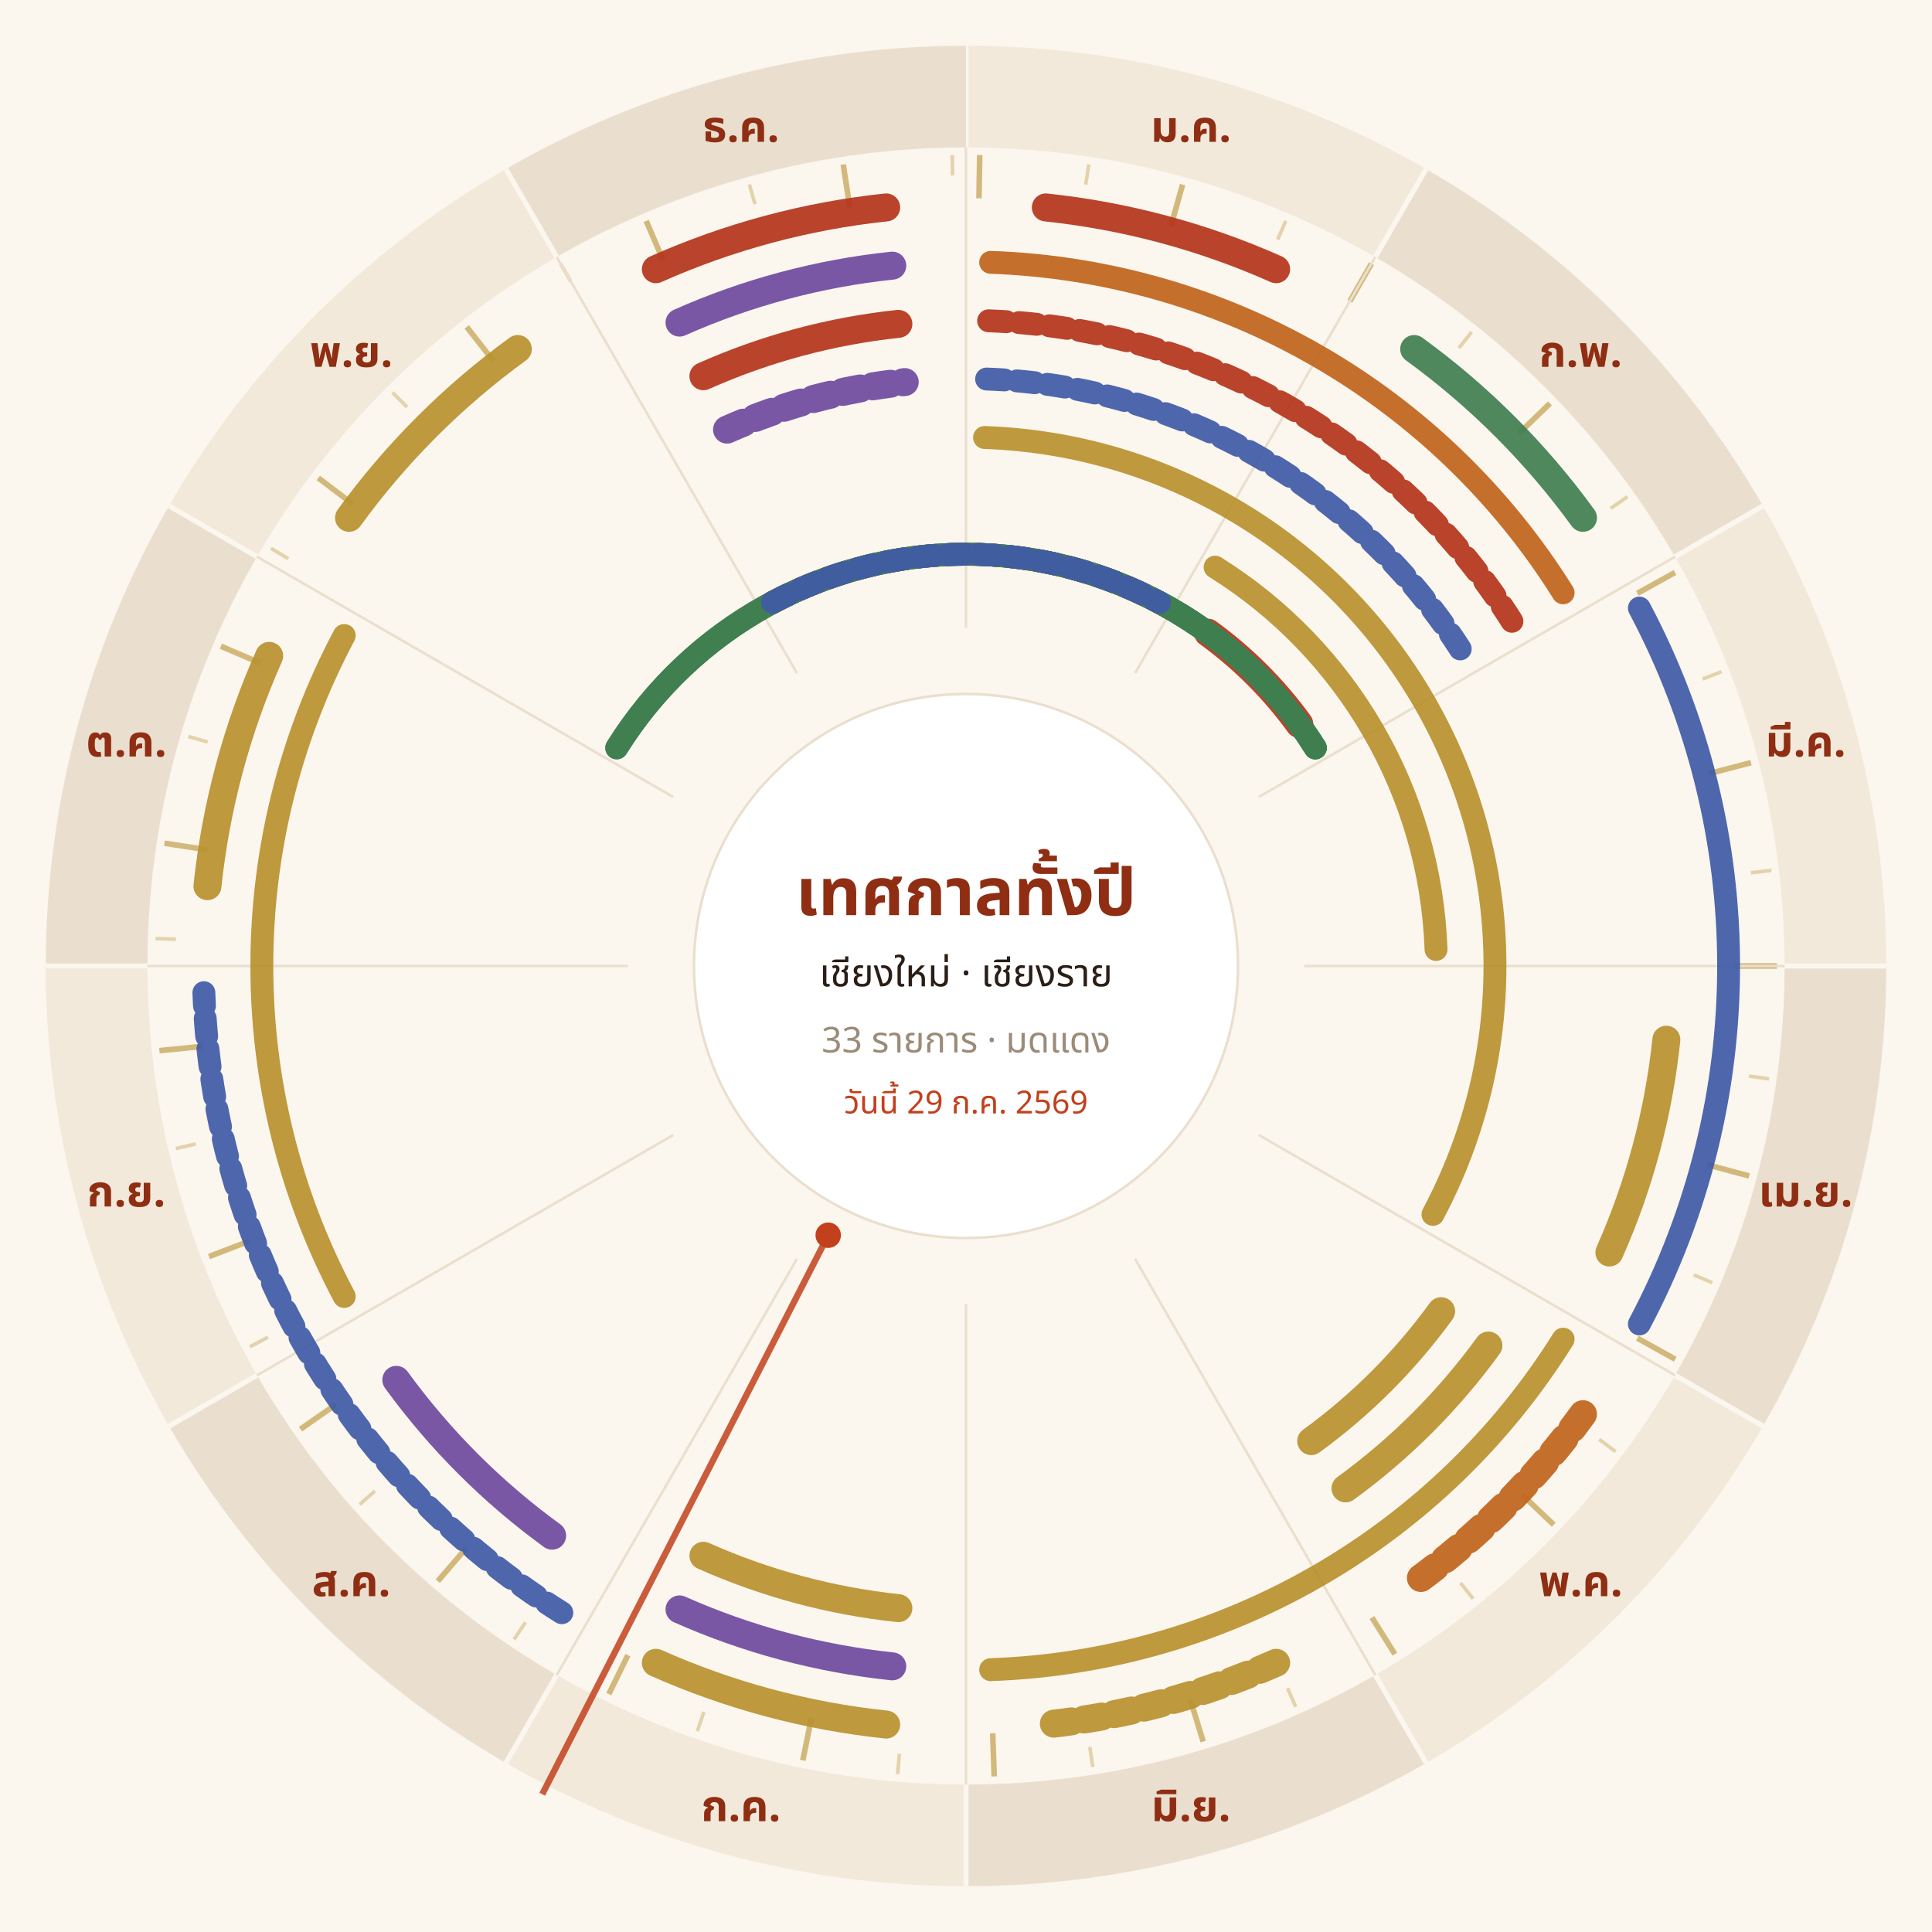
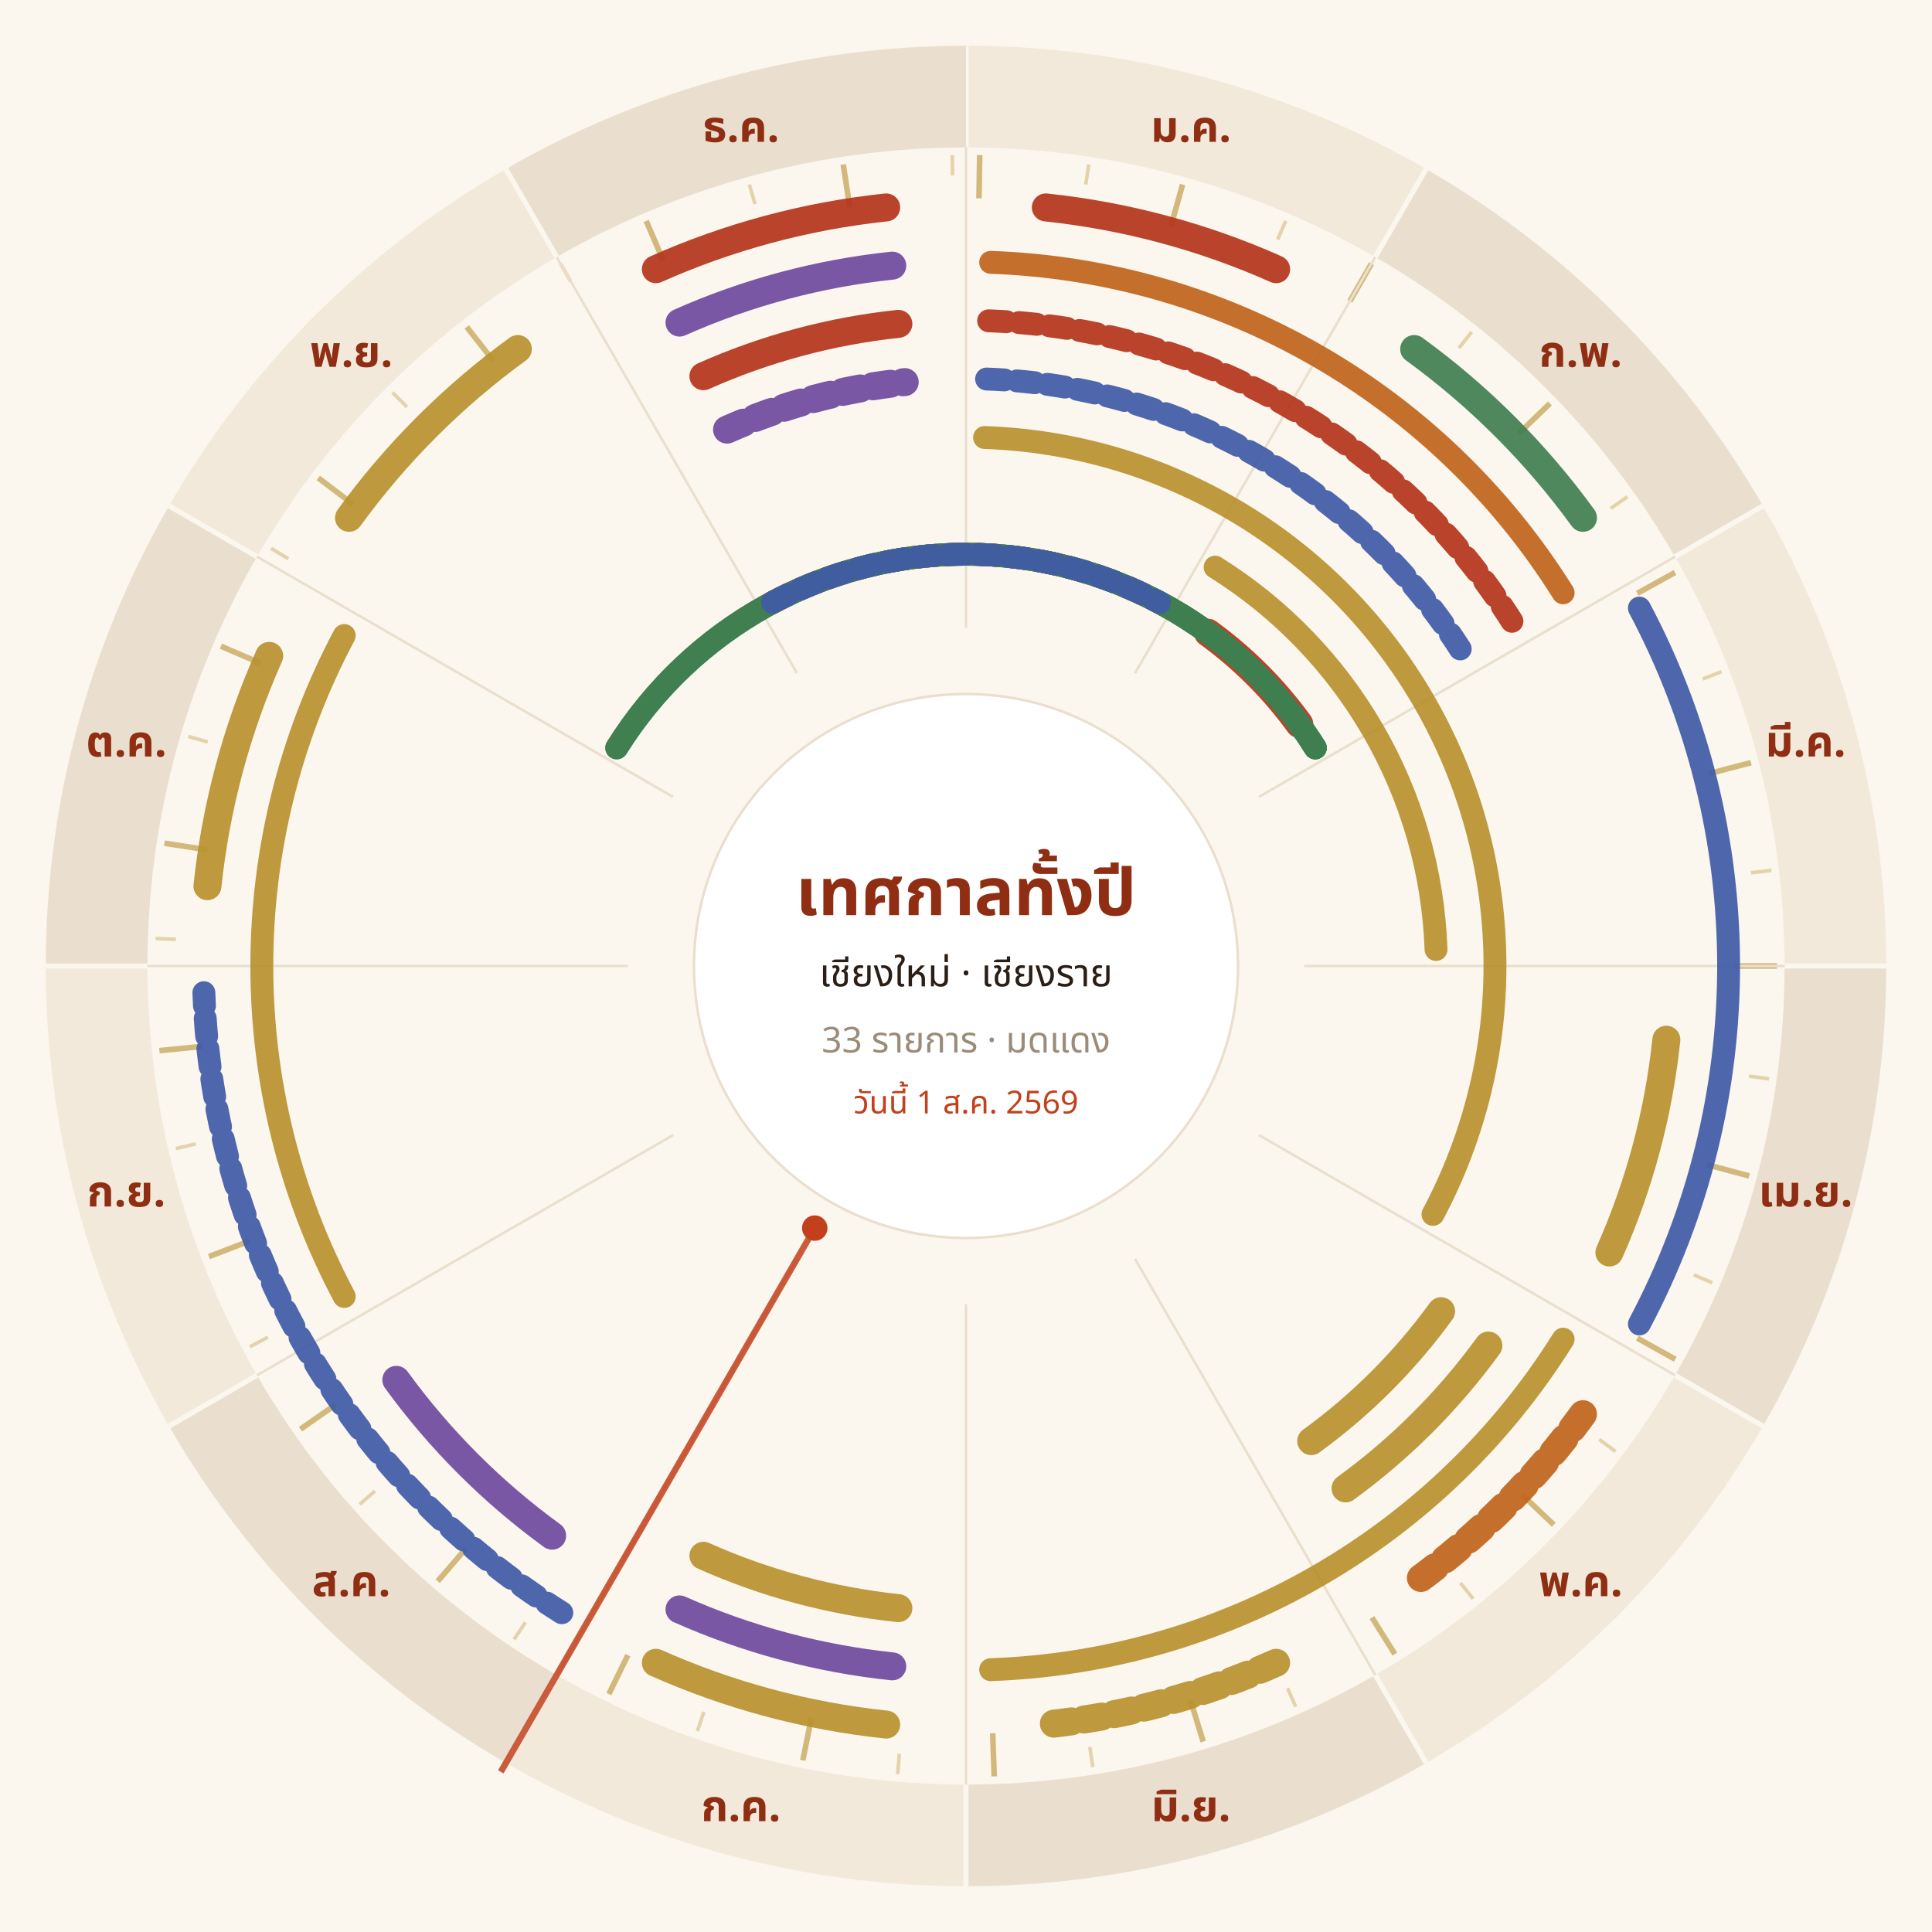
<svg xmlns="http://www.w3.org/2000/svg" xmlns:xlink="http://www.w3.org/1999/xlink" viewBox="0 0 760 760" width="760" height="760" role="img" aria-labelledby="wheeltitle wheeldesc" class="yearwheel">
  <rect width="760" height="760" fill="#FBF6EE" />
  <path d="M380.0,18.0 A362,362 0 0 1 561.0,66.5 L541.0,101.1 A322,322 0 0 0 380.0,58.0 Z" fill="#F2E9DA" />
  <text x="468.5" y="49.7" text-anchor="middle" dominant-baseline="middle" font-family="Sarabun,Noto Sans Thai,sans-serif" font-size="17" fill="#8F2E13" font-weight="700">ม.ค.</text>
  <line x1="380.0" y1="58.0" x2="380.0" y2="18.0" stroke="#FBF6EE" stroke-width="2" />
  <path d="M561.0,66.5 A362,362 0 0 1 693.5,199.0 L658.9,219.0 A322,322 0 0 0 541.0,101.1 Z" fill="#EADFCE" />
  <text x="621.8" y="138.2" text-anchor="middle" dominant-baseline="middle" font-family="Sarabun,Noto Sans Thai,sans-serif" font-size="17" fill="#8F2E13" font-weight="700">ก.พ.</text>
  <line x1="541.0" y1="101.1" x2="561.0" y2="66.5" stroke="#FBF6EE" stroke-width="2" />
  <path d="M693.5,199.0 A362,362 0 0 1 742.0,380.0 L702.0,380.0 A322,322 0 0 0 658.9,219.0 Z" fill="#F2E9DA" />
  <text x="710.3" y="291.5" text-anchor="middle" dominant-baseline="middle" font-family="Sarabun,Noto Sans Thai,sans-serif" font-size="17" fill="#8F2E13" font-weight="700">มี.ค.</text>
  <line x1="658.9" y1="219.0" x2="693.5" y2="199.0" stroke="#FBF6EE" stroke-width="2" />
  <path d="M742.0,380.0 A362,362 0 0 1 693.5,561.0 L658.9,541.0 A322,322 0 0 0 702.0,380.0 Z" fill="#EADFCE" />
  <text x="710.3" y="468.5" text-anchor="middle" dominant-baseline="middle" font-family="Sarabun,Noto Sans Thai,sans-serif" font-size="17" fill="#8F2E13" font-weight="700">เม.ย.</text>
  <line x1="702.0" y1="380.0" x2="742.0" y2="380.0" stroke="#FBF6EE" stroke-width="2" />
  <path d="M693.5,561.0 A362,362 0 0 1 561.0,693.5 L541.0,658.9 A322,322 0 0 0 658.9,541.0 Z" fill="#F2E9DA" />
  <text x="621.8" y="621.8" text-anchor="middle" dominant-baseline="middle" font-family="Sarabun,Noto Sans Thai,sans-serif" font-size="17" fill="#8F2E13" font-weight="700">พ.ค.</text>
  <line x1="658.9" y1="541.0" x2="693.5" y2="561.0" stroke="#FBF6EE" stroke-width="2" />
  <path d="M561.0,693.5 A362,362 0 0 1 380.0,742.0 L380.0,702.0 A322,322 0 0 0 541.0,658.9 Z" fill="#EADFCE" />
  <text x="468.5" y="710.3" text-anchor="middle" dominant-baseline="middle" font-family="Sarabun,Noto Sans Thai,sans-serif" font-size="17" fill="#8F2E13" font-weight="700">มิ.ย.</text>
  <line x1="541.0" y1="658.9" x2="561.0" y2="693.5" stroke="#FBF6EE" stroke-width="2" />
  <path d="M380.0,742.0 A362,362 0 0 1 199.0,693.5 L219.0,658.9 A322,322 0 0 0 380.0,702.0 Z" fill="#F2E9DA" />
  <text x="291.5" y="710.3" text-anchor="middle" dominant-baseline="middle" font-family="Sarabun,Noto Sans Thai,sans-serif" font-size="17" fill="#8F2E13" font-weight="700">ก.ค.</text>
  <line x1="380.0" y1="702.0" x2="380.0" y2="742.0" stroke="#FBF6EE" stroke-width="2" />
  <path d="M199.0,693.5 A362,362 0 0 1 66.5,561.0 L101.1,541.0 A322,322 0 0 0 219.0,658.9 Z" fill="#EADFCE" />
  <text x="138.2" y="621.8" text-anchor="middle" dominant-baseline="middle" font-family="Sarabun,Noto Sans Thai,sans-serif" font-size="17" fill="#8F2E13" font-weight="700">ส.ค.</text>
  <line x1="219.0" y1="658.9" x2="199.0" y2="693.5" stroke="#FBF6EE" stroke-width="2" />
  <path d="M66.5,561.0 A362,362 0 0 1 18.0,380.0 L58.0,380.0 A322,322 0 0 0 101.1,541.0 Z" fill="#F2E9DA" />
  <text x="49.7" y="468.5" text-anchor="middle" dominant-baseline="middle" font-family="Sarabun,Noto Sans Thai,sans-serif" font-size="17" fill="#8F2E13" font-weight="700">ก.ย.</text>
  <line x1="101.1" y1="541.0" x2="66.5" y2="561.0" stroke="#FBF6EE" stroke-width="2" />
  <path d="M18.0,380.0 A362,362 0 0 1 66.5,199.0 L101.1,219.0 A322,322 0 0 0 58.0,380.0 Z" fill="#EADFCE" />
  <text x="49.7" y="291.5" text-anchor="middle" dominant-baseline="middle" font-family="Sarabun,Noto Sans Thai,sans-serif" font-size="17" fill="#8F2E13" font-weight="700">ต.ค.</text>
  <line x1="58.0" y1="380.0" x2="18.0" y2="380.0" stroke="#FBF6EE" stroke-width="2" />
  <path d="M66.5,199.0 A362,362 0 0 1 199.0,66.5 L219.0,101.1 A322,322 0 0 0 101.1,219.0 Z" fill="#F2E9DA" />
  <text x="138.2" y="138.2" text-anchor="middle" dominant-baseline="middle" font-family="Sarabun,Noto Sans Thai,sans-serif" font-size="17" fill="#8F2E13" font-weight="700">พ.ย.</text>
  <line x1="101.1" y1="219.0" x2="66.5" y2="199.0" stroke="#FBF6EE" stroke-width="2" />
  <path d="M199.0,66.5 A362,362 0 0 1 380.0,18.0 L380.0,58.0 A322,322 0 0 0 219.0,101.1 Z" fill="#EADFCE" />
  <text x="291.5" y="49.7" text-anchor="middle" dominant-baseline="middle" font-family="Sarabun,Noto Sans Thai,sans-serif" font-size="17" fill="#8F2E13" font-weight="700">ธ.ค.</text>
  <line x1="219.0" y1="101.1" x2="199.0" y2="66.5" stroke="#FBF6EE" stroke-width="2" />
  <line x1="385.1" y1="78.0" x2="385.4" y2="61.0" stroke="#B8912E" stroke-width="2.2" opacity="0.6" />
  <line x1="427.1" y1="72.6" x2="428.3" y2="64.7" stroke="#B8912E" stroke-width="1.4" opacity="0.35" />
  <line x1="460.6" y1="89.0" x2="465.2" y2="72.6" stroke="#B8912E" stroke-width="2.2" opacity="0.6" />
  <line x1="502.6" y1="94.2" x2="505.8" y2="86.9" stroke="#B8912E" stroke-width="1.4" opacity="0.35" />
  <line x1="531.0" y1="118.5" x2="539.5" y2="103.7" stroke="#B8912E" stroke-width="2.2" opacity="0.6" />
  <line x1="573.9" y1="136.9" x2="578.9" y2="130.6" stroke="#B8912E" stroke-width="1.4" opacity="0.35" />
  <line x1="597.5" y1="170.5" x2="609.7" y2="158.7" stroke="#B8912E" stroke-width="2.2" opacity="0.6" />
  <line x1="633.6" y1="200.0" x2="640.2" y2="195.4" stroke="#B8912E" stroke-width="1.4" opacity="0.35" />
  <line x1="644.1" y1="233.4" x2="658.9" y2="225.2" stroke="#B8912E" stroke-width="2.2" opacity="0.6" />
  <line x1="669.8" y1="267.1" x2="677.2" y2="264.2" stroke="#B8912E" stroke-width="1.4" opacity="0.35" />
  <line x1="672.4" y1="304.3" x2="688.8" y2="300.0" stroke="#B8912E" stroke-width="2.2" opacity="0.6" />
  <line x1="688.8" y1="343.3" x2="696.8" y2="342.4" stroke="#B8912E" stroke-width="1.4" opacity="0.35" />
  <line x1="682.0" y1="380.0" x2="699.0" y2="380.0" stroke="#B8912E" stroke-width="2.2" opacity="0.6" />
  <line x1="688.0" y1="423.3" x2="695.9" y2="424.4" stroke="#B8912E" stroke-width="1.4" opacity="0.35" />
  <line x1="671.7" y1="458.2" x2="688.1" y2="462.6" stroke="#B8912E" stroke-width="2.2" opacity="0.6" />
  <line x1="666.3" y1="501.5" x2="673.6" y2="504.6" stroke="#B8912E" stroke-width="1.4" opacity="0.35" />
  <line x1="644.1" y1="526.4" x2="659.0" y2="534.7" stroke="#B8912E" stroke-width="2.2" opacity="0.6" />
  <line x1="629.1" y1="566.2" x2="635.5" y2="571.0" stroke="#B8912E" stroke-width="1.4" opacity="0.35" />
  <line x1="598.9" y1="588.1" x2="611.2" y2="599.8" stroke="#B8912E" stroke-width="2.2" opacity="0.6" />
  <line x1="574.5" y1="622.7" x2="579.5" y2="628.9" stroke="#B8912E" stroke-width="1.4" opacity="0.35" />
  <line x1="539.7" y1="636.3" x2="548.7" y2="650.7" stroke="#B8912E" stroke-width="2.2" opacity="0.6" />
  <line x1="506.5" y1="664.1" x2="509.7" y2="671.4" stroke="#B8912E" stroke-width="1.4" opacity="0.35" />
  <line x1="468.3" y1="668.8" x2="473.3" y2="685.1" stroke="#B8912E" stroke-width="2.2" opacity="0.6" />
  <line x1="428.7" y1="687.2" x2="429.9" y2="695.1" stroke="#B8912E" stroke-width="1.4" opacity="0.35" />
  <line x1="390.5" y1="681.8" x2="391.1" y2="698.8" stroke="#B8912E" stroke-width="2.2" opacity="0.6" />
  <line x1="353.8" y1="689.9" x2="353.1" y2="697.9" stroke="#B8912E" stroke-width="1.4" opacity="0.35" />
  <line x1="319.2" y1="675.8" x2="315.8" y2="692.5" stroke="#B8912E" stroke-width="2.2" opacity="0.6" />
  <line x1="276.9" y1="673.4" x2="274.3" y2="681.0" stroke="#B8912E" stroke-width="1.4" opacity="0.35" />
  <line x1="247.0" y1="651.1" x2="239.5" y2="666.4" stroke="#B8912E" stroke-width="2.2" opacity="0.6" />
  <line x1="206.7" y1="638.2" x2="202.2" y2="644.9" stroke="#B8912E" stroke-width="1.4" opacity="0.35" />
  <line x1="183.3" y1="609.1" x2="172.2" y2="622.0" stroke="#B8912E" stroke-width="2.2" opacity="0.6" />
  <line x1="147.5" y1="586.5" x2="141.5" y2="591.8" stroke="#B8912E" stroke-width="1.4" opacity="0.35" />
  <line x1="132.1" y1="552.5" x2="118.2" y2="562.2" stroke="#B8912E" stroke-width="2.2" opacity="0.6" />
  <line x1="105.4" y1="526.0" x2="98.3" y2="529.8" stroke="#B8912E" stroke-width="1.4" opacity="0.35" />
  <line x1="98.1" y1="488.2" x2="82.2" y2="494.3" stroke="#B8912E" stroke-width="2.2" opacity="0.6" />
  <line x1="77.0" y1="450.0" x2="69.2" y2="451.8" stroke="#B8912E" stroke-width="1.4" opacity="0.35" />
  <line x1="79.7" y1="411.6" x2="62.7" y2="413.3" stroke="#B8912E" stroke-width="2.2" opacity="0.6" />
  <line x1="69.2" y1="369.5" x2="61.2" y2="369.2" stroke="#B8912E" stroke-width="1.4" opacity="0.35" />
  <line x1="81.5" y1="334.3" x2="64.7" y2="331.7" stroke="#B8912E" stroke-width="2.2" opacity="0.6" />
  <line x1="81.7" y1="291.9" x2="74.1" y2="289.7" stroke="#B8912E" stroke-width="1.4" opacity="0.35" />
  <line x1="102.5" y1="260.9" x2="86.9" y2="254.2" stroke="#B8912E" stroke-width="2.2" opacity="0.6" />
  <line x1="113.4" y1="219.8" x2="106.6" y2="215.7" stroke="#B8912E" stroke-width="1.4" opacity="0.35" />
  <line x1="138.8" y1="198.3" x2="125.2" y2="188.0" stroke="#B8912E" stroke-width="2.2" opacity="0.6" />
  <line x1="160.1" y1="160.1" x2="154.4" y2="154.4" stroke="#B8912E" stroke-width="1.4" opacity="0.35" />
  <line x1="194.1" y1="142.0" x2="183.6" y2="128.6" stroke="#B8912E" stroke-width="2.2" opacity="0.6" />
  <line x1="224.5" y1="110.7" x2="220.5" y2="103.7" stroke="#B8912E" stroke-width="1.4" opacity="0.35" />
  <line x1="260.9" y1="102.5" x2="254.2" y2="86.9" stroke="#B8912E" stroke-width="2.2" opacity="0.6" />
  <line x1="297.0" y1="80.3" x2="294.8" y2="72.6" stroke="#B8912E" stroke-width="1.4" opacity="0.35" />
  <line x1="334.3" y1="81.5" x2="331.7" y2="64.7" stroke="#B8912E" stroke-width="2.2" opacity="0.6" />
  <line x1="374.7" y1="69.0" x2="374.6" y2="61.0" stroke="#B8912E" stroke-width="1.4" opacity="0.35" />
  <line x1="380.0" y1="247.0" x2="380.0" y2="58.0" stroke="#EADFCE" stroke-width="1" />
  <line x1="446.5" y1="264.8" x2="541.0" y2="101.1" stroke="#EADFCE" stroke-width="1" />
  <line x1="495.2" y1="313.5" x2="658.9" y2="219.0" stroke="#EADFCE" stroke-width="1" />
  <line x1="513.0" y1="380.0" x2="702.0" y2="380.0" stroke="#EADFCE" stroke-width="1" />
  <line x1="495.2" y1="446.5" x2="658.9" y2="541.0" stroke="#EADFCE" stroke-width="1" />
  <line x1="446.5" y1="495.2" x2="541.0" y2="658.9" stroke="#EADFCE" stroke-width="1" />
  <line x1="380.0" y1="513.0" x2="380.0" y2="702.0" stroke="#EADFCE" stroke-width="1" />
  <line x1="313.5" y1="495.2" x2="219.0" y2="658.9" stroke="#EADFCE" stroke-width="1" />
  <line x1="264.8" y1="446.5" x2="101.1" y2="541.0" stroke="#EADFCE" stroke-width="1" />
  <line x1="247.0" y1="380.0" x2="58.0" y2="380.0" stroke="#EADFCE" stroke-width="1" />
  <line x1="264.8" y1="313.5" x2="101.1" y2="219.0" stroke="#EADFCE" stroke-width="1" />
  <line x1="313.5" y1="264.8" x2="219.0" y2="101.1" stroke="#EADFCE" stroke-width="1" />
  <a xlink:href="https://motdang.net/festivals/bo-sang-umbrella.html" href="https://motdang.net/festivals/bo-sang-umbrella.html">
    <path d="M411.4,81.6 A300,300 0 0 1 502.0,105.9" fill="none" stroke="#B4341A" stroke-width="11" stroke-linecap="round" opacity="0.92" />
  </a>
  <a xlink:href="https://motdang.net/festivals/chinese-new-year.html" href="https://motdang.net/festivals/chinese-new-year.html">
    <path d="M389.7,103.2 A277,277 0 0 1 614.9,233.2" fill="none" stroke="#C0641B" stroke-width="9" stroke-linecap="round" opacity="0.92" />
  </a>
  <a xlink:href="https://motdang.net/festivals/cr-red-cross-fair.html" href="https://motdang.net/festivals/cr-red-cross-fair.html">
    <path d="M388.9,126.2 A254,254 0 0 1 595.4,245.4" fill="none" stroke="#B4341A" stroke-width="9" stroke-linecap="round" stroke-dasharray="7 5" opacity="0.92" />
  </a>
  <a xlink:href="https://motdang.net/festivals/lisu-new-year.html" href="https://motdang.net/festivals/lisu-new-year.html">
    <path d="M388.1,149.1 A231,231 0 0 1 575.9,257.6" fill="none" stroke="#3F5AA6" stroke-width="9" stroke-linecap="round" stroke-dasharray="7 5" opacity="0.92" />
  </a>
  <a xlink:href="https://motdang.net/festivals/poi-luang.html" href="https://motdang.net/festivals/poi-luang.html">
    <path d="M387.3,172.1 A208,208 0 0 1 563.7,477.7" fill="none" stroke="#B8912E" stroke-width="9" stroke-linecap="round" opacity="0.92" />
  </a>
  <a xlink:href="https://motdang.net/festivals/cm-flower-festival.html" href="https://motdang.net/festivals/cm-flower-festival.html">
    <path d="M556.3,137.3 A300,300 0 0 1 622.7,203.7" fill="none" stroke="#3F7F4F" stroke-width="11" stroke-linecap="round" opacity="0.92" />
  </a>
  <a xlink:href="https://motdang.net/festivals/makha-bucha.html" href="https://motdang.net/festivals/makha-bucha.html">
    <path d="M478.0,223.1 A185,185 0 0 1 564.9,373.5" fill="none" stroke="#B8912E" stroke-width="9" stroke-linecap="round" opacity="0.92" />
  </a>
  <a xlink:href="https://motdang.net/festivals/singha-balloon-fiesta.html" href="https://motdang.net/festivals/singha-balloon-fiesta.html">
    <path d="M475.2,248.9 A162,162 0 0 1 511.1,284.8" fill="none" stroke="#B4341A" stroke-width="11" stroke-linecap="round" opacity="0.92" />
  </a>
  <a xlink:href="https://motdang.net/festivals/poy-sang-long.html" href="https://motdang.net/festivals/poy-sang-long.html">
    <path d="M644.9,239.2 A300,300 0 0 1 644.9,520.8" fill="none" stroke="#3F5AA6" stroke-width="9" stroke-linecap="round" opacity="0.92" />
  </a>
  <a xlink:href="https://motdang.net/festivals/songkran-pi-mai-muang.html" href="https://motdang.net/festivals/songkran-pi-mai-muang.html">
    <path d="M655.5,409.0 A277,277 0 0 1 633.1,492.7" fill="none" stroke="#B8912E" stroke-width="11" stroke-linecap="round" opacity="0.92" />
  </a>
  <a xlink:href="https://motdang.net/festivals/cr-lychee-fair.html" href="https://motdang.net/festivals/cr-lychee-fair.html">
    <path d="M622.7,556.3 A300,300 0 0 1 556.3,622.7" fill="none" stroke="#C0641B" stroke-width="11" stroke-linecap="round" stroke-dasharray="7 5" opacity="0.92" />
  </a>
  <a xlink:href="https://motdang.net/festivals/inthakhin.html" href="https://motdang.net/festivals/inthakhin.html">
    <path d="M614.9,526.8 A277,277 0 0 1 389.7,656.8" fill="none" stroke="#B8912E" stroke-width="9" stroke-linecap="round" opacity="0.92" />
  </a>
  <a xlink:href="https://motdang.net/festivals/visakha-doi-suthep-walk.html" href="https://motdang.net/festivals/visakha-doi-suthep-walk.html">
    <path d="M585.5,529.3 A254,254 0 0 1 529.3,585.5" fill="none" stroke="#B8912E" stroke-width="11" stroke-linecap="round" opacity="0.92" />
  </a>
  <a xlink:href="https://motdang.net/festivals/visakha-bucha.html" href="https://motdang.net/festivals/visakha-bucha.html">
    <path d="M566.9,515.8 A231,231 0 0 1 515.8,566.9" fill="none" stroke="#B8912E" stroke-width="11" stroke-linecap="round" opacity="0.92" />
  </a>
  <a xlink:href="https://motdang.net/festivals/suep-chata-mueang.html" href="https://motdang.net/festivals/suep-chata-mueang.html">
    <path d="M502.0,654.1 A300,300 0 0 1 411.4,678.4" fill="none" stroke="#B8912E" stroke-width="11" stroke-linecap="round" stroke-dasharray="7 5" opacity="0.92" />
  </a>
  <a xlink:href="https://motdang.net/festivals/asalha-bucha.html" href="https://motdang.net/festivals/asalha-bucha.html">
    <path d="M348.6,678.4 A300,300 0 0 1 258.0,654.1" fill="none" stroke="#B8912E" stroke-width="11" stroke-linecap="round" opacity="0.92" />
  </a>
  <a xlink:href="https://motdang.net/festivals/kings-birthday.html" href="https://motdang.net/festivals/kings-birthday.html">
    <path d="M351.0,655.5 A277,277 0 0 1 267.3,633.1" fill="none" stroke="#6E4A9E" stroke-width="11" stroke-linecap="round" opacity="0.92" />
  </a>
  <a xlink:href="https://motdang.net/festivals/khao-phansa.html" href="https://motdang.net/festivals/khao-phansa.html">
    <path d="M353.4,632.6 A254,254 0 0 1 276.7,612.0" fill="none" stroke="#B8912E" stroke-width="11" stroke-linecap="round" opacity="0.92" />
  </a>
  <a xlink:href="https://motdang.net/festivals/akha-swing-festival.html" href="https://motdang.net/festivals/akha-swing-festival.html">
    <path d="M221.0,634.4 A300,300 0 0 1 80.2,390.5" fill="none" stroke="#3F5AA6" stroke-width="9" stroke-linecap="round" stroke-dasharray="7 5" opacity="0.92" />
  </a>
  <a xlink:href="https://motdang.net/festivals/mothers-day.html" href="https://motdang.net/festivals/mothers-day.html">
    <path d="M217.2,604.1 A277,277 0 0 1 155.9,542.8" fill="none" stroke="#6E4A9E" stroke-width="11" stroke-linecap="round" opacity="0.92" />
  </a>
  <a xlink:href="https://motdang.net/festivals/tan-kuay-salak.html" href="https://motdang.net/festivals/tan-kuay-salak.html">
    <path d="M135.4,510.0 A277,277 0 0 1 135.4,250.0" fill="none" stroke="#B8912E" stroke-width="9" stroke-linecap="round" opacity="0.92" />
  </a>
  <a xlink:href="https://motdang.net/festivals/ok-phansa.html" href="https://motdang.net/festivals/ok-phansa.html">
    <path d="M81.6,348.6 A300,300 0 0 1 105.9,258.0" fill="none" stroke="#B8912E" stroke-width="11" stroke-linecap="round" opacity="0.92" />
  </a>
  <a xlink:href="https://motdang.net/festivals/yi-peng-loi-krathong.html" href="https://motdang.net/festivals/yi-peng-loi-krathong.html">
    <path d="M137.3,203.7 A300,300 0 0 1 203.7,137.3" fill="none" stroke="#B8912E" stroke-width="11" stroke-linecap="round" opacity="0.92" />
  </a>
  <a xlink:href="https://motdang.net/festivals/doi-tung-flower-season.html" href="https://motdang.net/festivals/doi-tung-flower-season.html">
    <path d="M242.6,294.2 A162,162 0 0 1 517.4,294.2" fill="none" stroke="#3F7F4F" stroke-width="9" stroke-linecap="round" opacity="0.92" />
  </a>
  <a xlink:href="https://motdang.net/festivals/phu-chi-fa-sea-of-mist.html" href="https://motdang.net/festivals/phu-chi-fa-sea-of-mist.html">
    <path d="M242.6,294.2 A162,162 0 0 1 517.4,294.2" fill="none" stroke="#3F7F4F" stroke-width="9" stroke-linecap="round" opacity="0.92" />
  </a>
  <a xlink:href="https://motdang.net/festivals/wild-himalayan-cherry-season.html" href="https://motdang.net/festivals/wild-himalayan-cherry-season.html">
    <path d="M303.9,237.0 A162,162 0 0 1 517.4,294.2" fill="none" stroke="#3F7F4F" stroke-width="9" stroke-linecap="round" opacity="0.92" />
  </a>
  <a xlink:href="https://motdang.net/festivals/cm-design-week.html" href="https://motdang.net/festivals/cm-design-week.html">
    <path d="M258.0,105.9 A300,300 0 0 1 348.6,81.6" fill="none" stroke="#B4341A" stroke-width="11" stroke-linecap="round" opacity="0.92" />
  </a>
  <a xlink:href="https://motdang.net/festivals/cm-winter-fair.html" href="https://motdang.net/festivals/cm-winter-fair.html">
    <path d="M303.9,237.0 A162,162 0 0 1 456.1,237.0" fill="none" stroke="#C0641B" stroke-width="9" stroke-linecap="round" stroke-dasharray="7 5" opacity="0.92" />
  </a>
  <a xlink:href="https://motdang.net/festivals/cr-flower-festival.html" href="https://motdang.net/festivals/cr-flower-festival.html">
    <path d="M303.9,237.0 A162,162 0 0 1 517.4,294.2" fill="none" stroke="#3F7F4F" stroke-width="9" stroke-linecap="round" stroke-dasharray="7 5" opacity="0.92" />
  </a>
  <a xlink:href="https://motdang.net/festivals/fathers-day.html" href="https://motdang.net/festivals/fathers-day.html">
    <path d="M267.3,126.9 A277,277 0 0 1 351.0,104.5" fill="none" stroke="#6E4A9E" stroke-width="11" stroke-linecap="round" opacity="0.92" />
  </a>
  <a xlink:href="https://motdang.net/festivals/hmong-new-year.html" href="https://motdang.net/festivals/hmong-new-year.html">
    <path d="M303.9,237.0 A162,162 0 0 1 456.1,237.0" fill="none" stroke="#3F5AA6" stroke-width="9" stroke-linecap="round" stroke-dasharray="7 5" opacity="0.92" />
  </a>
  <a xlink:href="https://motdang.net/festivals/nye-countdown.html" href="https://motdang.net/festivals/nye-countdown.html">
    <path d="M276.7,148.0 A254,254 0 0 1 353.4,127.4" fill="none" stroke="#B4341A" stroke-width="11" stroke-linecap="round" opacity="0.92" />
  </a>
  <a xlink:href="https://motdang.net/festivals/royal-project-fair.html" href="https://motdang.net/festivals/royal-project-fair.html">
    <path d="M286.0,169.0 A231,231 0 0 1 355.9,150.3" fill="none" stroke="#6E4A9E" stroke-width="11" stroke-linecap="round" stroke-dasharray="7 5" opacity="0.92" />
  </a>
-   <line x1="325.8" y1="485.9" x2="213.3" y2="705.8" stroke="#C2401C" stroke-width="2.5" opacity="0.85" />
-   <circle cx="325.8" cy="485.9" r="5" fill="#C2401C" />
+   <line x1="320.5" y1="483.1" x2="197.0" y2="697.0" stroke="#C2401C" stroke-width="2.5" opacity="0.85" />
+   <circle cx="320.5" cy="483.1" r="5" fill="#C2401C" />
  <circle cx="380.0" cy="380.0" r="107" fill="#FFFFFF" stroke="#EADFCE" />
  <text x="380.0" y="360.0" text-anchor="middle" font-family="Sarabun,Noto Sans Thai,sans-serif" font-size="26" font-weight="800" fill="#8F2E13">เทศกาลทั้งปี</text>
  <text x="380.0" y="388.0" text-anchor="middle" font-family="Sarabun,Noto Sans Thai,sans-serif" font-size="15" fill="#2A1E16">เชียงใหม่ · เชียงราย</text>
  <text x="380.0" y="414.0" text-anchor="middle" font-family="Sarabun,Noto Sans Thai,sans-serif" font-size="14" fill="#9B8B78">33 รายการ · มดแดง</text>
-   <text x="380.0" y="438.0" text-anchor="middle" font-family="Sarabun,Noto Sans Thai,sans-serif" font-size="12.5" fill="#C2401C">วันนี้ 29 ก.ค. 2569</text>
+   <text x="380.0" y="438.0" text-anchor="middle" font-family="Sarabun,Noto Sans Thai,sans-serif" font-size="12.5" fill="#C2401C">วันนี้ 1 ส.ค. 2569</text>
</svg>
